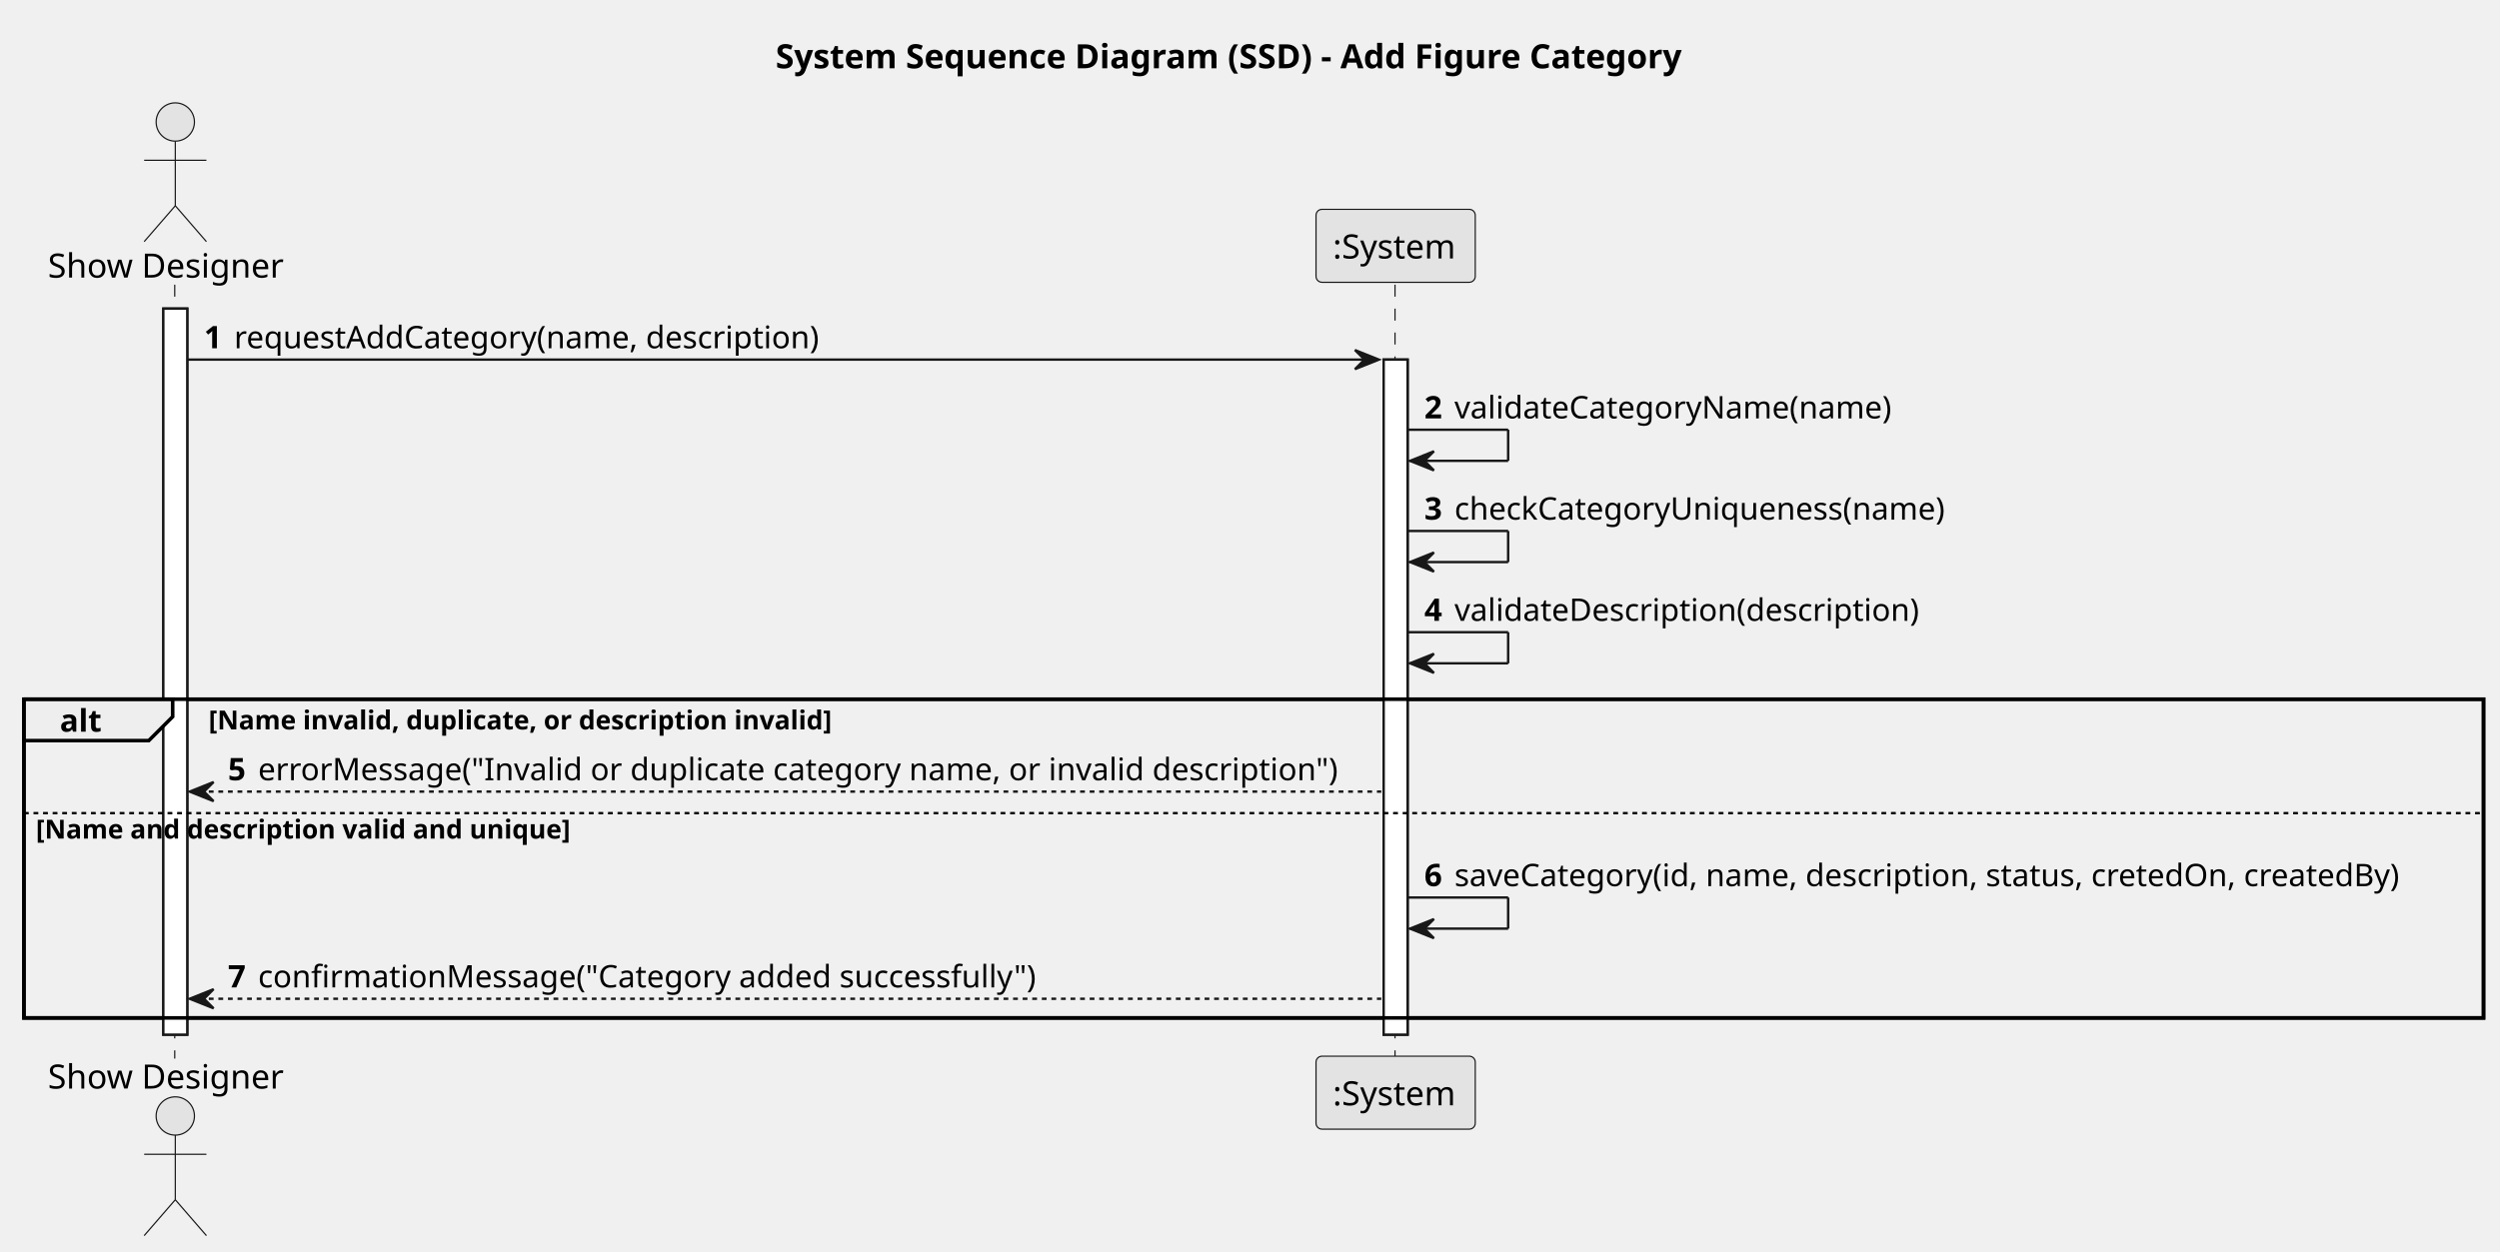
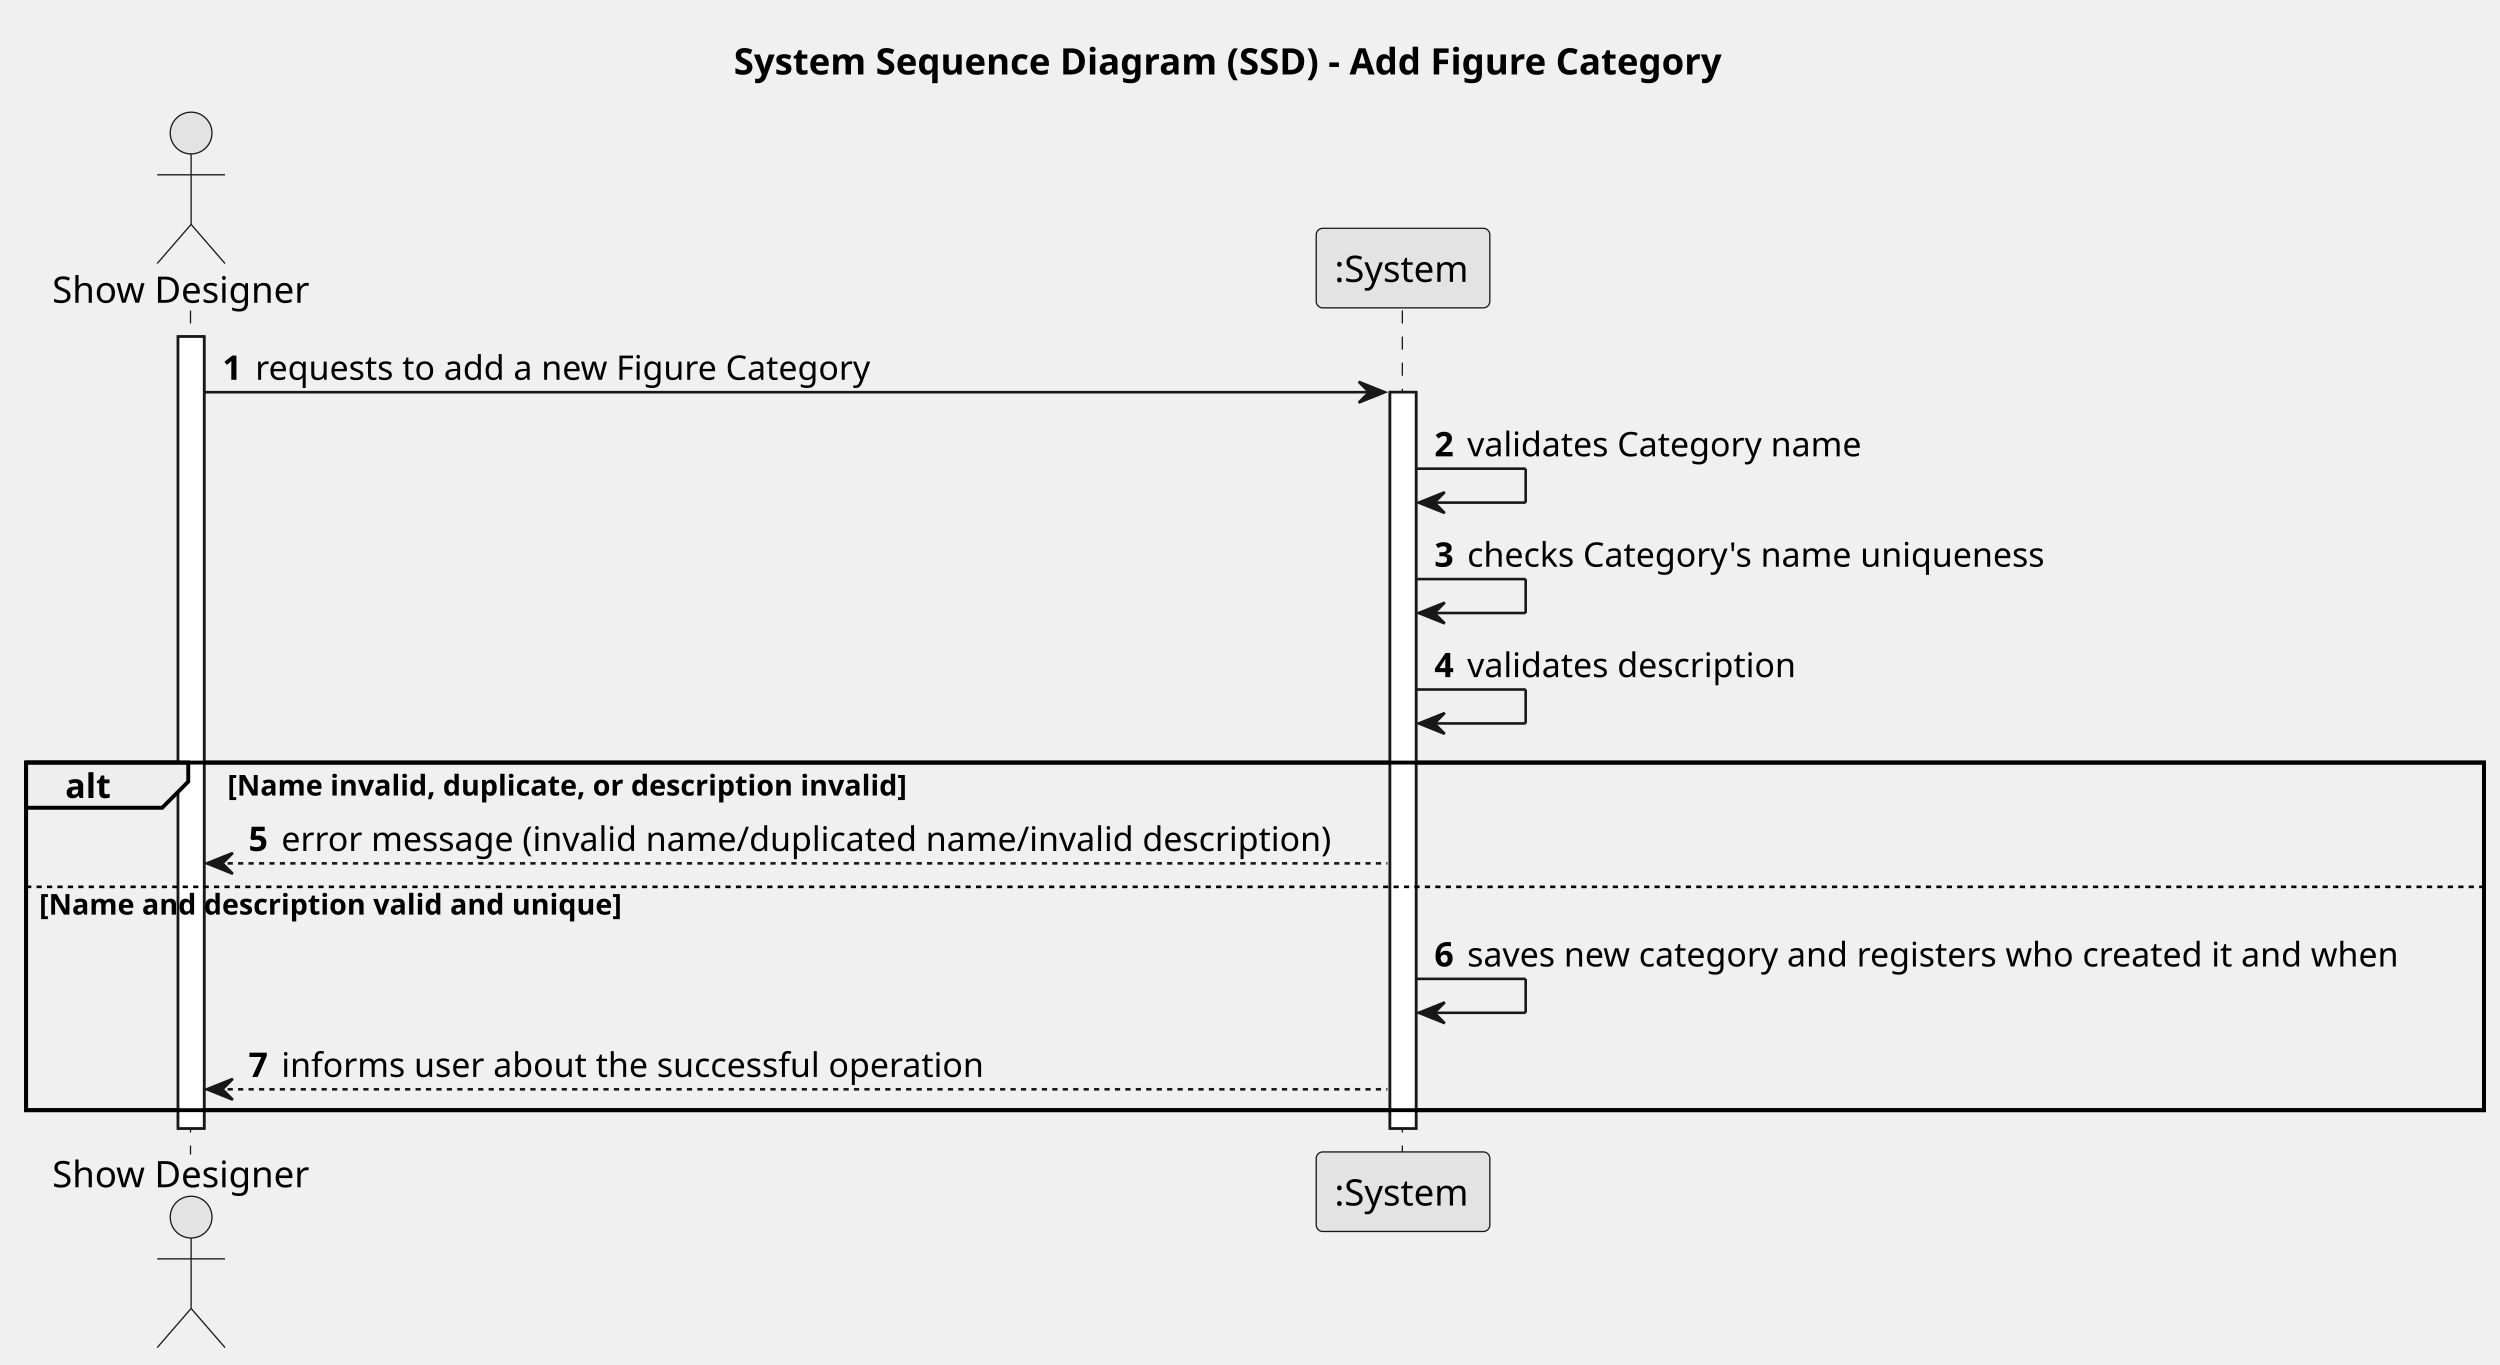
- <svg xmlns="http://www.w3.org/2000/svg" contentStyleType="text/css" height="523px" preserveAspectRatio="none" style="width:1044px;height:523px;background:#FFFFFF;" version="1.1" viewBox="0 0 1044 523" width="1044px" zoomAndPan="magnify">
+ <svg xmlns="http://www.w3.org/2000/svg" contentStyleType="text/css" height="523px" preserveAspectRatio="none" style="width:958px;height:523px;background:#FFFFFF;" version="1.1" viewBox="0 0 958 523" width="958px" zoomAndPan="magnify">
  <defs />
  <g>
-     <text fill="#000000" font-family="sans-serif" font-size="14" font-weight="bold" lengthAdjust="spacing" textLength="398.494" x="324.023" y="28.535">System Sequence Diagram (SSD) - Add Figure Category</text>
+     <text fill="#000000" font-family="sans-serif" font-size="14" font-weight="bold" lengthAdjust="spacing" textLength="398.494" x="281.176" y="28.535">System Sequence Diagram (SSD) - Add Figure Category</text>
    <rect fill="#FFFFFF" height="303.44" style="stroke:#181818;stroke-width:1.0;" width="10" x="68.231" y="128.977" />
-     <rect fill="#FFFFFF" height="282.129" style="stroke:#181818;stroke-width:1.0;" width="10" x="578.052" y="150.287" />
-     <rect fill="none" height="133.197" style="stroke:#000000;stroke-width:1.5;" width="1027.541" x="10" y="292.219" />
+     <rect fill="#FFFFFF" height="282.129" style="stroke:#181818;stroke-width:1.0;" width="10" x="532.641" y="150.287" />
+     <rect fill="none" height="133.197" style="stroke:#000000;stroke-width:1.5;" width="941.847" x="10" y="292.219" />
    <line style="stroke:#181818;stroke-width:0.5;stroke-dasharray:5.0,5.0;" x1="73" x2="73" y1="118.977" y2="442.416" />
-     <line style="stroke:#181818;stroke-width:0.5;stroke-dasharray:5.0,5.0;" x1="582.788" x2="582.788" y1="118.977" y2="442.416" />
+     <line style="stroke:#181818;stroke-width:0.5;stroke-dasharray:5.0,5.0;" x1="537.377" x2="537.377" y1="118.977" y2="442.416" />
    <text fill="#000000" font-family="sans-serif" font-size="14" lengthAdjust="spacing" textLength="100.461" x="20" y="116.023">Show Designer</text>
    <ellipse cx="73.231" cy="50.988" fill="#E3E3E3" rx="8" ry="8" style="stroke:#181818;stroke-width:0.5;" />
    <path d="M73.231,58.988 L73.231,85.988 M60.23,66.988 L86.231,66.988 M73.231,85.988 L60.23,100.988 M73.231,85.988 L86.231,100.988 " fill="none" style="stroke:#181818;stroke-width:0.5;" />
    <text fill="#000000" font-family="sans-serif" font-size="14" lengthAdjust="spacing" textLength="100.461" x="20" y="454.951">Show Designer</text>
    <ellipse cx="73.231" cy="466.404" fill="#E3E3E3" rx="8" ry="8" style="stroke:#181818;stroke-width:0.5;" />
    <path d="M73.231,474.404 L73.231,501.404 M60.23,482.404 L86.231,482.404 M73.231,501.404 L60.23,516.404 M73.231,501.404 L86.231,516.404 " fill="none" style="stroke:#181818;stroke-width:0.5;" />
-     <rect fill="#E3E3E3" height="30.488" rx="2.5" ry="2.5" style="stroke:#181818;stroke-width:0.5;" width="66.527" x="549.788" y="87.488" />
-     <text fill="#000000" font-family="sans-serif" font-size="14" lengthAdjust="spacing" textLength="52.527" x="556.788" y="108.023">:System</text>
-     <rect fill="#E3E3E3" height="30.488" rx="2.5" ry="2.5" style="stroke:#181818;stroke-width:0.5;" width="66.527" x="549.788" y="441.416" />
-     <text fill="#000000" font-family="sans-serif" font-size="14" lengthAdjust="spacing" textLength="52.527" x="556.788" y="461.951">:System</text>
+     <rect fill="#E3E3E3" height="30.488" rx="2.5" ry="2.5" style="stroke:#181818;stroke-width:0.5;" width="66.527" x="504.377" y="87.488" />
+     <text fill="#000000" font-family="sans-serif" font-size="14" lengthAdjust="spacing" textLength="52.527" x="511.377" y="108.023">:System</text>
+     <rect fill="#E3E3E3" height="30.488" rx="2.5" ry="2.5" style="stroke:#181818;stroke-width:0.5;" width="66.527" x="504.377" y="441.416" />
+     <text fill="#000000" font-family="sans-serif" font-size="14" lengthAdjust="spacing" textLength="52.527" x="511.377" y="461.951">:System</text>
    <rect fill="#FFFFFF" height="303.44" style="stroke:#181818;stroke-width:1.0;" width="10" x="68.231" y="128.977" />
-     <rect fill="#FFFFFF" height="282.129" style="stroke:#181818;stroke-width:1.0;" width="10" x="578.052" y="150.287" />
-     <polygon fill="#181818" points="566.052,146.287,576.052,150.287,566.052,154.287,570.052,150.287" style="stroke:#181818;stroke-width:1.0;" />
-     <line style="stroke:#181818;stroke-width:1.0;" x1="78.231" x2="572.052" y1="150.287" y2="150.287" />
+     <rect fill="#FFFFFF" height="282.129" style="stroke:#181818;stroke-width:1.0;" width="10" x="532.641" y="150.287" />
+     <polygon fill="#181818" points="520.641,146.287,530.641,150.287,520.641,154.287,524.641,150.287" style="stroke:#181818;stroke-width:1.0;" />
+     <line style="stroke:#181818;stroke-width:1.0;" x1="78.231" x2="526.641" y1="150.287" y2="150.287" />
    <text fill="#000000" font-family="sans-serif" font-size="13" font-weight="bold" lengthAdjust="spacing" textLength="8.576" x="85.231" y="145.545">1</text>
-     <text fill="#000000" font-family="sans-serif" font-size="13" lengthAdjust="spacing" textLength="251.31" x="97.806" y="145.545">requestAddCategory(name, description)</text>
-     <line style="stroke:#181818;stroke-width:1.0;" x1="588.052" x2="630.052" y1="179.598" y2="179.598" />
-     <line style="stroke:#181818;stroke-width:1.0;" x1="630.052" x2="630.052" y1="179.598" y2="192.598" />
-     <line style="stroke:#181818;stroke-width:1.0;" x1="589.052" x2="630.052" y1="192.598" y2="192.598" />
-     <polygon fill="#181818" points="599.052,188.598,589.052,192.598,599.052,196.598,595.052,192.598" style="stroke:#181818;stroke-width:1.0;" />
-     <text fill="#000000" font-family="sans-serif" font-size="13" font-weight="bold" lengthAdjust="spacing" textLength="8.576" x="595.052" y="174.856">2</text>
-     <text fill="#000000" font-family="sans-serif" font-size="13" lengthAdjust="spacing" textLength="184.615" x="607.627" y="174.856">validateCategoryName(name)</text>
-     <line style="stroke:#181818;stroke-width:1.0;" x1="588.052" x2="630.052" y1="221.908" y2="221.908" />
-     <line style="stroke:#181818;stroke-width:1.0;" x1="630.052" x2="630.052" y1="221.908" y2="234.908" />
-     <line style="stroke:#181818;stroke-width:1.0;" x1="589.052" x2="630.052" y1="234.908" y2="234.908" />
-     <polygon fill="#181818" points="599.052,230.908,589.052,234.908,599.052,238.908,595.052,234.908" style="stroke:#181818;stroke-width:1.0;" />
-     <text fill="#000000" font-family="sans-serif" font-size="13" font-weight="bold" lengthAdjust="spacing" textLength="8.576" x="595.052" y="217.166">3</text>
-     <text fill="#000000" font-family="sans-serif" font-size="13" lengthAdjust="spacing" textLength="208.679" x="607.627" y="217.166">checkCategoryUniqueness(name)</text>
-     <line style="stroke:#181818;stroke-width:1.0;" x1="588.052" x2="630.052" y1="264.219" y2="264.219" />
-     <line style="stroke:#181818;stroke-width:1.0;" x1="630.052" x2="630.052" y1="264.219" y2="277.219" />
-     <line style="stroke:#181818;stroke-width:1.0;" x1="589.052" x2="630.052" y1="277.219" y2="277.219" />
-     <polygon fill="#181818" points="599.052,273.219,589.052,277.219,599.052,281.219,595.052,277.219" style="stroke:#181818;stroke-width:1.0;" />
-     <text fill="#000000" font-family="sans-serif" font-size="13" font-weight="bold" lengthAdjust="spacing" textLength="8.576" x="595.052" y="259.477">4</text>
-     <text fill="#000000" font-family="sans-serif" font-size="13" lengthAdjust="spacing" textLength="200.186" x="607.627" y="259.477">validateDescription(description)</text>
+     <text fill="#000000" font-family="sans-serif" font-size="13" lengthAdjust="spacing" textLength="243.693" x="97.806" y="145.545">requests to add a new Figure Category</text>
+     <line style="stroke:#181818;stroke-width:1.0;" x1="542.641" x2="584.641" y1="179.598" y2="179.598" />
+     <line style="stroke:#181818;stroke-width:1.0;" x1="584.641" x2="584.641" y1="179.598" y2="192.598" />
+     <line style="stroke:#181818;stroke-width:1.0;" x1="543.641" x2="584.641" y1="192.598" y2="192.598" />
+     <polygon fill="#181818" points="553.641,188.598,543.641,192.598,553.641,196.598,549.641,192.598" style="stroke:#181818;stroke-width:1.0;" />
+     <text fill="#000000" font-family="sans-serif" font-size="13" font-weight="bold" lengthAdjust="spacing" textLength="8.576" x="549.641" y="174.856">2</text>
+     <text fill="#000000" font-family="sans-serif" font-size="13" lengthAdjust="spacing" textLength="154.851" x="562.216" y="174.856">validates Category name</text>
+     <line style="stroke:#181818;stroke-width:1.0;" x1="542.641" x2="584.641" y1="221.908" y2="221.908" />
+     <line style="stroke:#181818;stroke-width:1.0;" x1="584.641" x2="584.641" y1="221.908" y2="234.908" />
+     <line style="stroke:#181818;stroke-width:1.0;" x1="543.641" x2="584.641" y1="234.908" y2="234.908" />
+     <polygon fill="#181818" points="553.641,230.908,543.641,234.908,553.641,238.908,549.641,234.908" style="stroke:#181818;stroke-width:1.0;" />
+     <text fill="#000000" font-family="sans-serif" font-size="13" font-weight="bold" lengthAdjust="spacing" textLength="8.576" x="549.641" y="217.166">3</text>
+     <text fill="#000000" font-family="sans-serif" font-size="13" lengthAdjust="spacing" textLength="227.856" x="562.216" y="217.166">checks Category's name uniqueness</text>
+     <line style="stroke:#181818;stroke-width:1.0;" x1="542.641" x2="584.641" y1="264.219" y2="264.219" />
+     <line style="stroke:#181818;stroke-width:1.0;" x1="584.641" x2="584.641" y1="264.219" y2="277.219" />
+     <line style="stroke:#181818;stroke-width:1.0;" x1="543.641" x2="584.641" y1="277.219" y2="277.219" />
+     <polygon fill="#181818" points="553.641,273.219,543.641,277.219,553.641,281.219,549.641,277.219" style="stroke:#181818;stroke-width:1.0;" />
+     <text fill="#000000" font-family="sans-serif" font-size="13" font-weight="bold" lengthAdjust="spacing" textLength="8.576" x="549.641" y="259.477">4</text>
+     <text fill="#000000" font-family="sans-serif" font-size="13" lengthAdjust="spacing" textLength="130.273" x="562.216" y="259.477">validates description</text>
    <path d="M10,292.219 L72.139,292.219 L72.139,299.529 L62.139,309.529 L10,309.529 L10,292.219 " fill="#EEEEEE" style="stroke:#000000;stroke-width:1.5;" />
-     <rect fill="none" height="133.197" style="stroke:#000000;stroke-width:1.5;" width="1027.541" x="10" y="292.219" />
+     <rect fill="none" height="133.197" style="stroke:#000000;stroke-width:1.5;" width="941.847" x="10" y="292.219" />
    <text fill="#000000" font-family="sans-serif" font-size="13" font-weight="bold" lengthAdjust="spacing" textLength="17.139" x="25" y="305.787">alt</text>
    <text fill="#000000" font-family="sans-serif" font-size="11" font-weight="bold" lengthAdjust="spacing" textLength="268.388" x="87.139" y="304.853">[Name invalid, duplicate, or description invalid]</text>
    <polygon fill="#181818" points="89.231,326.84,79.231,330.84,89.231,334.84,85.231,330.84" style="stroke:#181818;stroke-width:1.0;" />
-     <line style="stroke:#181818;stroke-width:1.0;stroke-dasharray:2.0,2.0;" x1="83.231" x2="577.052" y1="330.84" y2="330.84" />
+     <line style="stroke:#181818;stroke-width:1.0;stroke-dasharray:2.0,2.0;" x1="83.231" x2="531.641" y1="330.84" y2="330.84" />
    <text fill="#000000" font-family="sans-serif" font-size="13" font-weight="bold" lengthAdjust="spacing" textLength="8.576" x="95.231" y="326.098">5</text>
-     <text fill="#000000" font-family="sans-serif" font-size="13" lengthAdjust="spacing" textLength="463.246" x="107.806" y="326.098">errorMessage("Invalid or duplicate category name, or invalid description")</text>
-     <line style="stroke:#000000;stroke-width:1.0;stroke-dasharray:2.0,2.0;" x1="10" x2="1037.541" y1="339.84" y2="339.84" />
+     <text fill="#000000" font-family="sans-serif" font-size="13" lengthAdjust="spacing" textLength="417.834" x="107.806" y="326.098">error message (invalid name/duplicated name/invalid description)</text>
+     <line style="stroke:#000000;stroke-width:1.0;stroke-dasharray:2.0,2.0;" x1="10" x2="951.847" y1="339.84" y2="339.84" />
    <text fill="#000000" font-family="sans-serif" font-size="11" font-weight="bold" lengthAdjust="spacing" textLength="230.651" x="15" y="350.475">[Name and description valid and unique]</text>
-     <line style="stroke:#181818;stroke-width:1.0;" x1="588.052" x2="630.052" y1="375.106" y2="375.106" />
-     <line style="stroke:#181818;stroke-width:1.0;" x1="630.052" x2="630.052" y1="375.106" y2="388.106" />
-     <line style="stroke:#181818;stroke-width:1.0;" x1="589.052" x2="630.052" y1="388.106" y2="388.106" />
-     <polygon fill="#181818" points="599.052,384.106,589.052,388.106,599.052,392.106,595.052,388.106" style="stroke:#181818;stroke-width:1.0;" />
-     <text fill="#000000" font-family="sans-serif" font-size="13" font-weight="bold" lengthAdjust="spacing" textLength="8.576" x="595.052" y="370.363">6</text>
-     <text fill="#000000" font-family="sans-serif" font-size="13" lengthAdjust="spacing" textLength="407.913" x="607.627" y="370.363">saveCategory(id, name, description, status, cretedOn, createdBy)</text>
+     <line style="stroke:#181818;stroke-width:1.0;" x1="542.641" x2="584.641" y1="375.106" y2="375.106" />
+     <line style="stroke:#181818;stroke-width:1.0;" x1="584.641" x2="584.641" y1="375.106" y2="388.106" />
+     <line style="stroke:#181818;stroke-width:1.0;" x1="543.641" x2="584.641" y1="388.106" y2="388.106" />
+     <polygon fill="#181818" points="553.641,384.106,543.641,388.106,553.641,392.106,549.641,388.106" style="stroke:#181818;stroke-width:1.0;" />
+     <text fill="#000000" font-family="sans-serif" font-size="13" font-weight="bold" lengthAdjust="spacing" textLength="8.576" x="549.641" y="370.363">6</text>
+     <text fill="#000000" font-family="sans-serif" font-size="13" lengthAdjust="spacing" textLength="367.631" x="562.216" y="370.363">saves new category and registers who created it and when</text>
    <polygon fill="#181818" points="89.231,413.416,79.231,417.416,89.231,421.416,85.231,417.416" style="stroke:#181818;stroke-width:1.0;" />
-     <line style="stroke:#181818;stroke-width:1.0;stroke-dasharray:2.0,2.0;" x1="83.231" x2="577.052" y1="417.416" y2="417.416" />
+     <line style="stroke:#181818;stroke-width:1.0;stroke-dasharray:2.0,2.0;" x1="83.231" x2="531.641" y1="417.416" y2="417.416" />
    <text fill="#000000" font-family="sans-serif" font-size="13" font-weight="bold" lengthAdjust="spacing" textLength="8.576" x="95.231" y="412.674">7</text>
-     <text fill="#000000" font-family="sans-serif" font-size="13" lengthAdjust="spacing" textLength="332.287" x="107.806" y="412.674">confirmationMessage("Category added successfully")</text>
+     <text fill="#000000" font-family="sans-serif" font-size="13" lengthAdjust="spacing" textLength="278.643" x="107.806" y="412.674">informs user about the successful operation</text>
  </g>
</svg>
